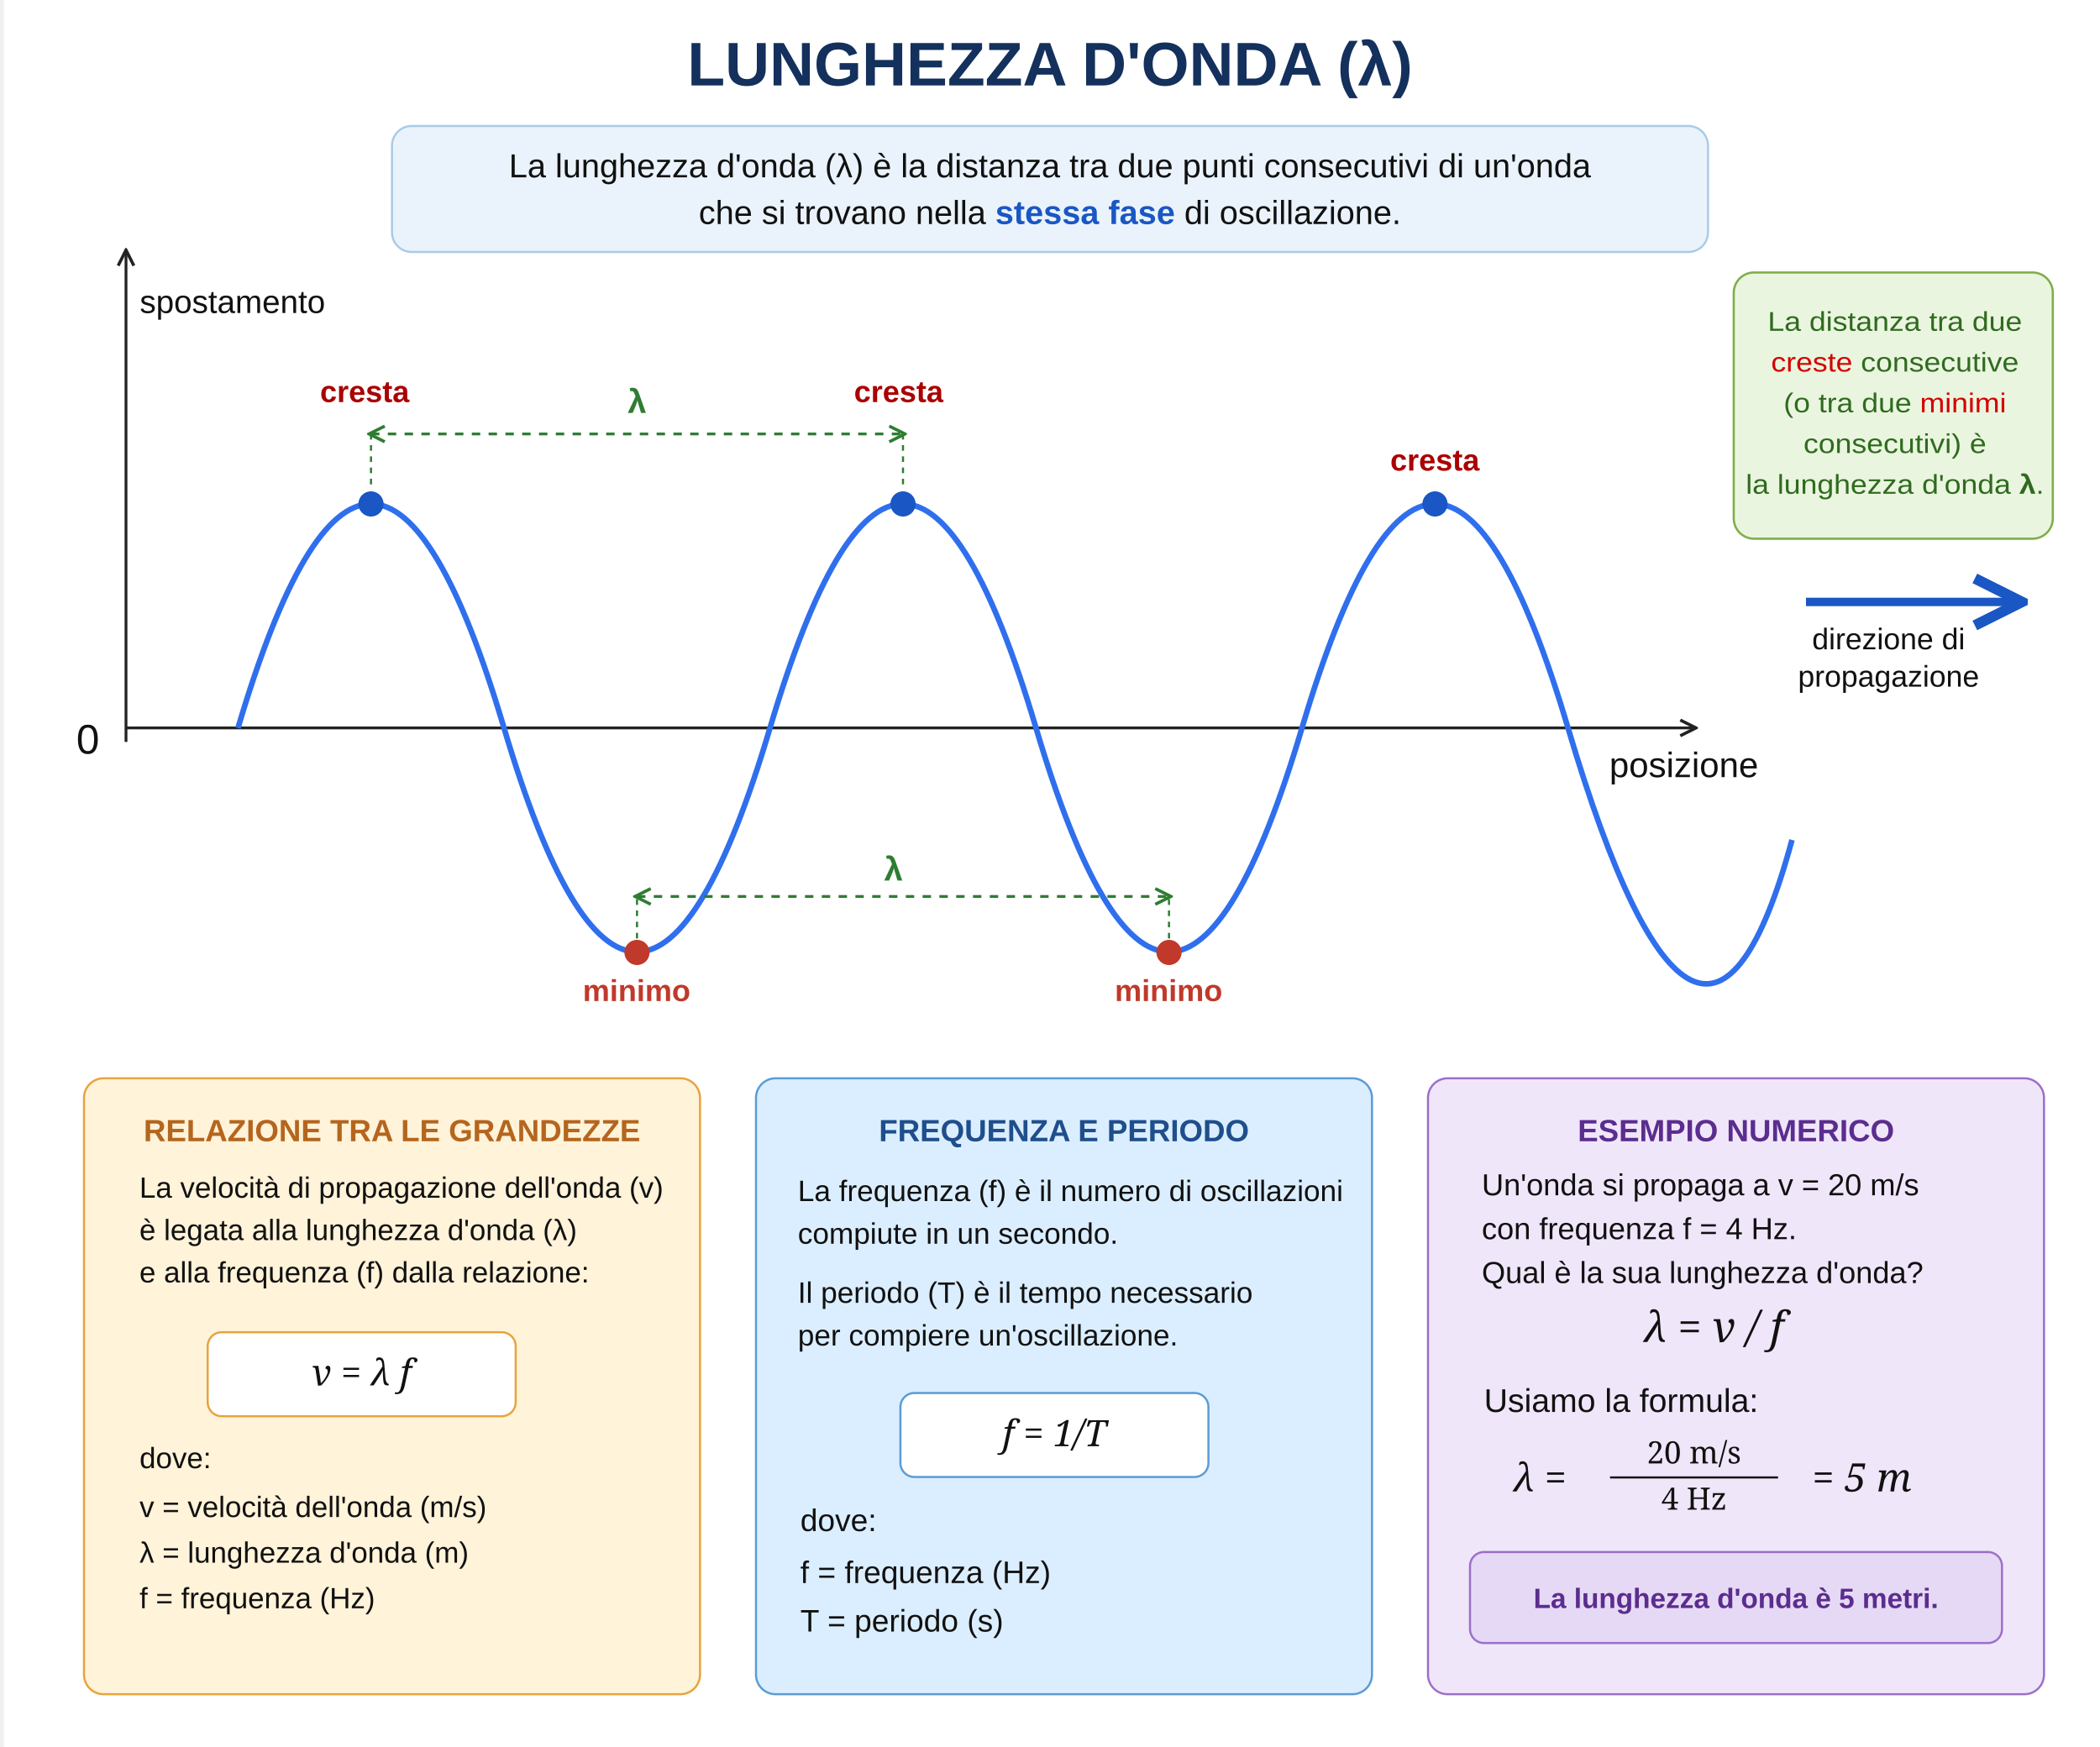
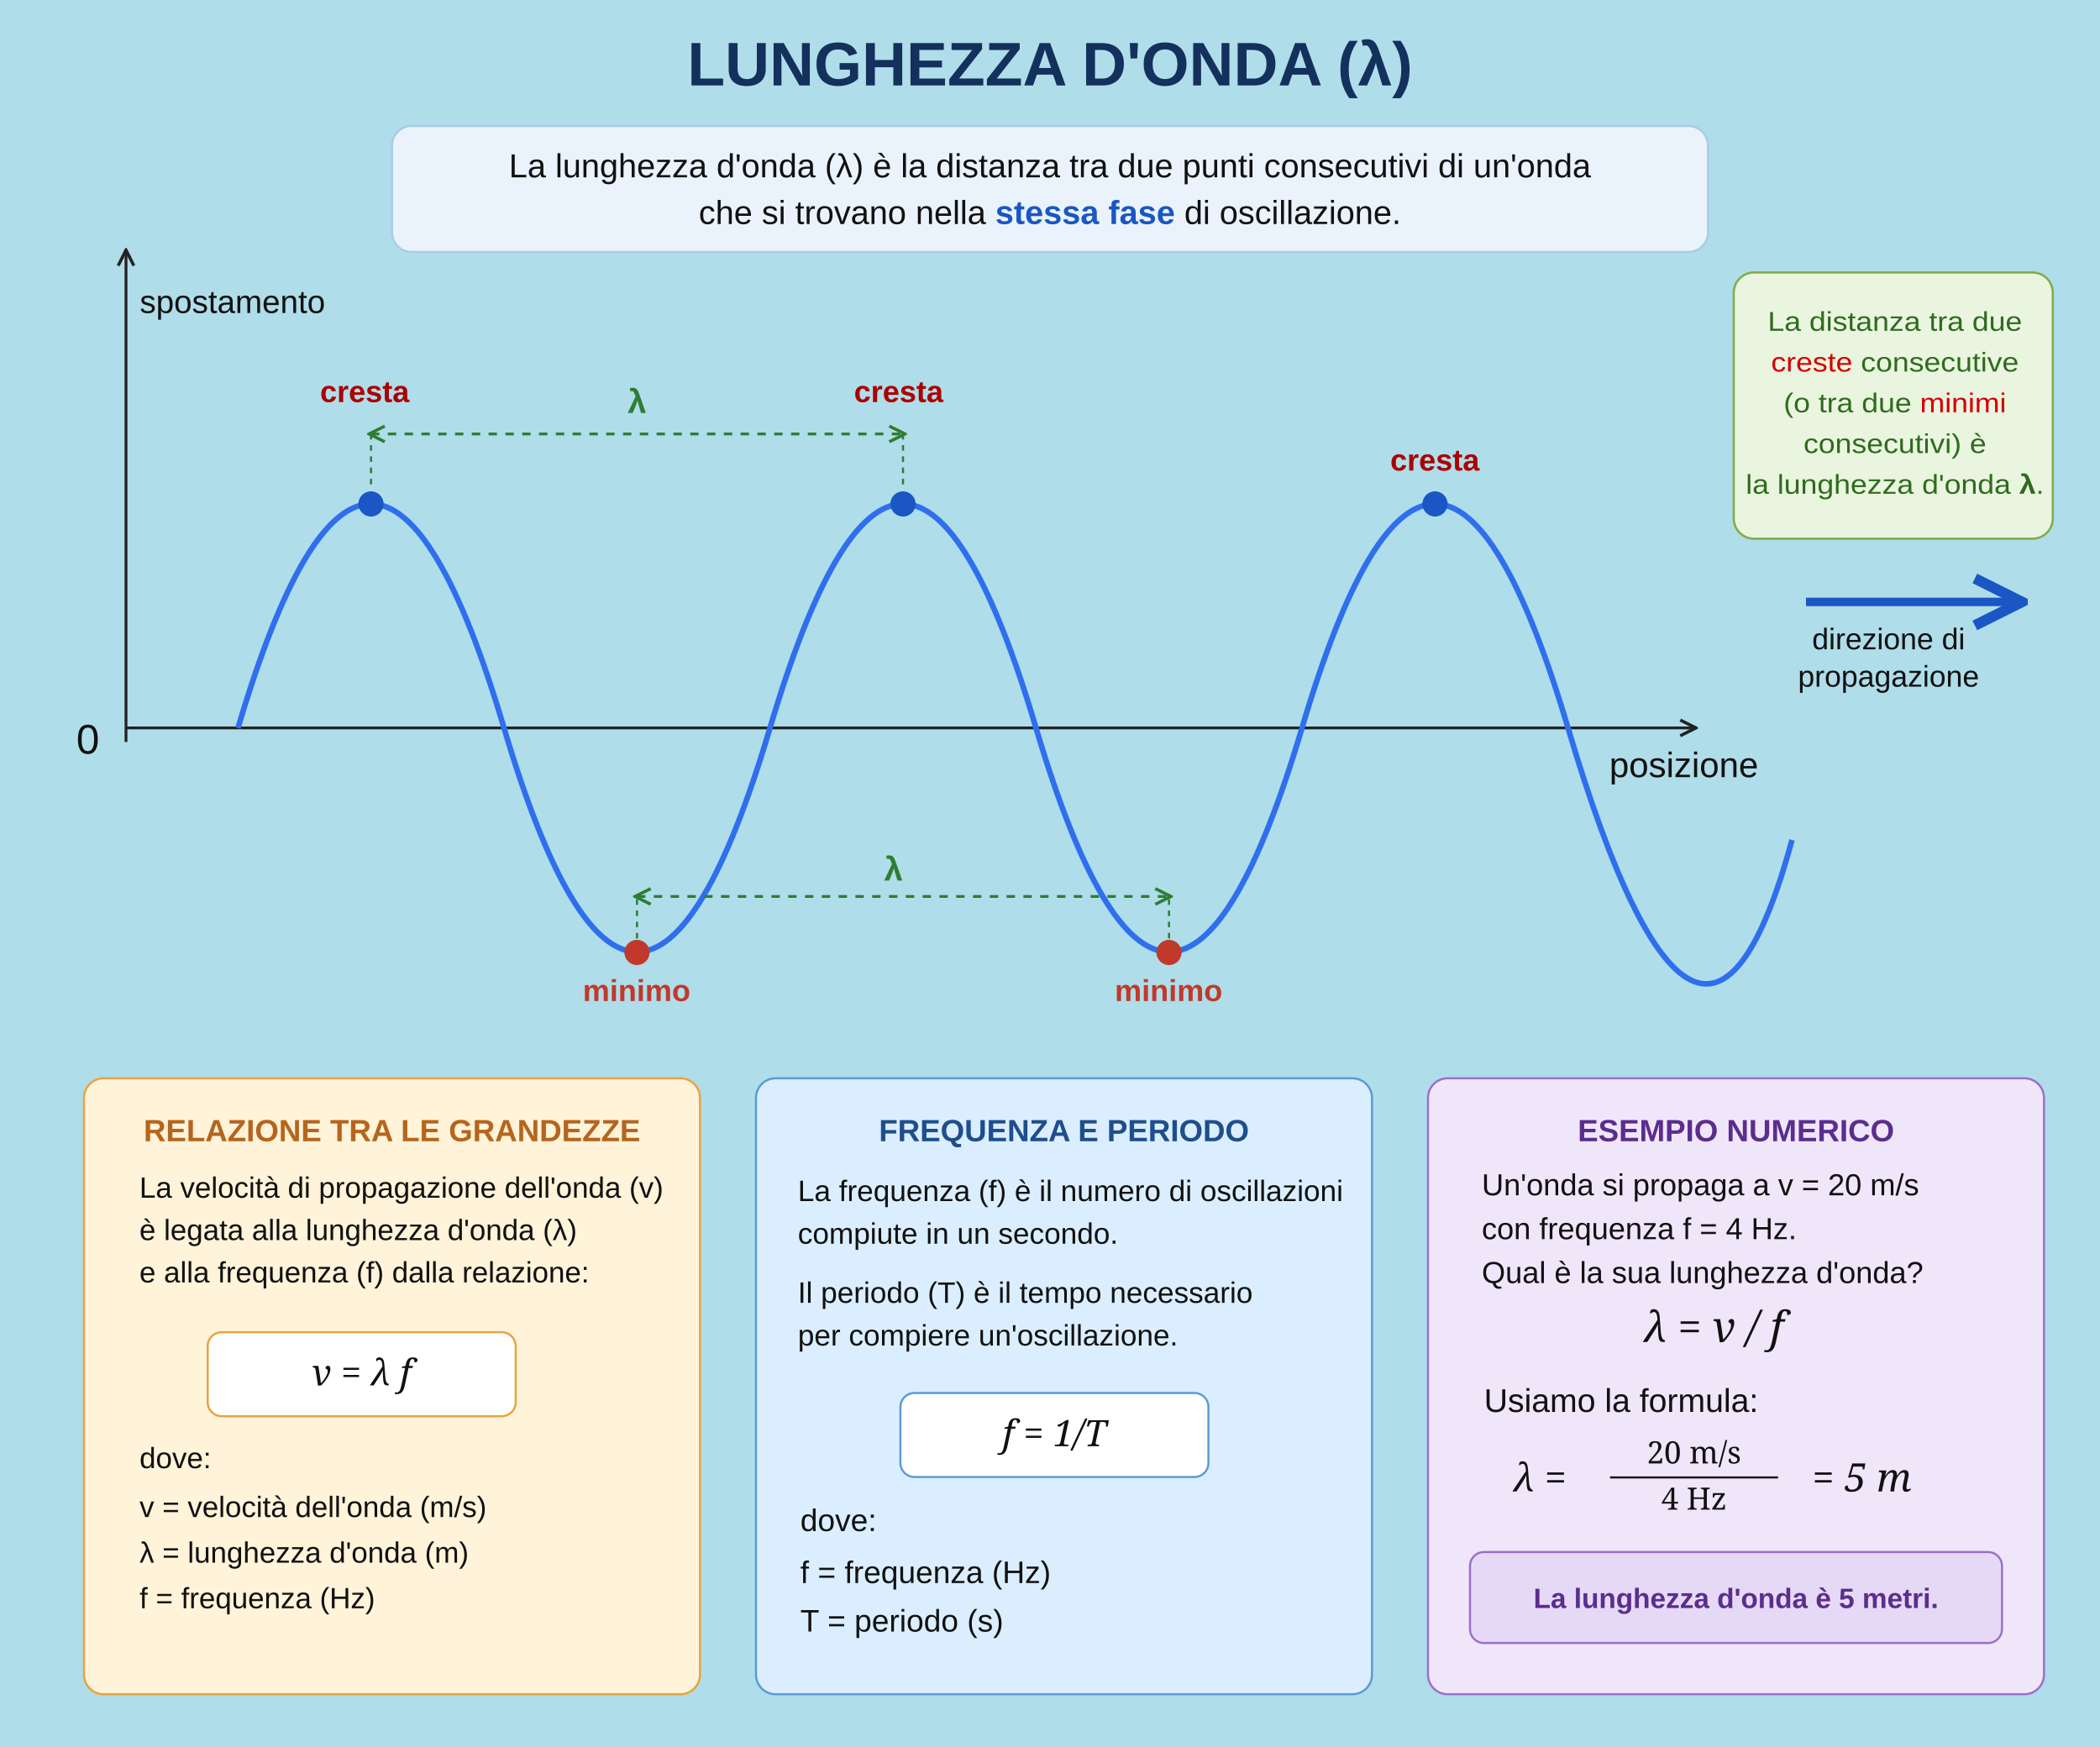
<svg xmlns="http://www.w3.org/2000/svg" width="1500" viewBox="0 0 1500 1248" role="img" version="1.1" id="svg76" height="1248">
  <defs id="defs8">
    <marker id="arrowB" viewBox="0 0 10 10" refX="8" refY="5" markerWidth="7" markerHeight="7" orient="auto-start-reverse">
      <path d="M 1,1 9,5 1,9" fill="none" stroke="#222222" stroke-width="1.6" id="path1" />
    </marker>
    <marker id="arrowG" viewBox="0 0 10 10" refX="8" refY="5" markerWidth="7" markerHeight="7" orient="auto-start-reverse">
      <path d="M 1,1 9,5 1,9" fill="none" stroke="#2e7d32" stroke-width="1.6" id="path2" />
    </marker>
    <marker id="arrowNavy" viewBox="0 0 10 10" refX="8" refY="5" markerWidth="7" markerHeight="7" orient="auto-start-reverse">
      <path d="M 1,1 9,5 1,9" fill="none" stroke="#1a56c4" stroke-width="1.8" id="path3" />
    </marker>
    <linearGradient id="spectrumGrad" x1="0" y1="0" x2="1" y2="0">
      <stop offset="0%" stop-color="#e02424" id="stop3" />
      <stop offset="20%" stop-color="#f2a70a" id="stop4" />
      <stop offset="40%" stop-color="#f2e00a" id="stop5" />
      <stop offset="55%" stop-color="#3fae4a" id="stop6" />
      <stop offset="75%" stop-color="#2f6fed" id="stop7" />
      <stop offset="100%" stop-color="#7a2fc9" id="stop8" />
    </linearGradient>
  </defs>
-   <rect x="2.849" y="-17.092" width="1500" height="1269.706" fill="#ffffff" id="rect8" style="stroke-width:0.933" />
+   <rect x="-3.597" y="-15.489" width="1506.449" height="1269.706" fill="#ffffff" id="rect8" style="fill:#afdde9;stroke-width:0.935" transform="matrix(0.9999977,-0.00213944,0,1,0,0)" />
  <rect x="60" y="770.298" width="440" height="440" rx="14" fill="#fff3d9" stroke="#e8a33d" stroke-width="1.5" id="rect33" />
  <rect x="540" y="770.298" width="440" height="440" rx="14" fill="#dbeeff" stroke="#5b9bd5" stroke-width="1.5" id="rect42" />
  <rect x="1020" y="770.298" width="440" height="440" rx="14" fill="#f0e6fa" stroke="#9b6fc9" stroke-width="1.5" id="rect51" />
  <text x="750" y="61.043" text-anchor="middle" font-family="Arial, sans-serif" font-size="44px" font-weight="bold" fill="#14305c" id="text8">LUNGHEZZA D'ONDA (λ)</text>
  <rect x="280" y="90" width="940" height="90" rx="14" fill="#eaf3fb" stroke="#a9cbe8" stroke-width="1.5" id="rect9" />
  <text x="749.941" y="126.697" text-anchor="middle" font-family="Arial, sans-serif" font-size="23.812px" fill="#111111" id="text9" style="stroke-width:1.191">La lunghezza d'onda (λ) è la distanza tra due punti consecutivi di un'onda</text>
  <text x="749.941" y="160.033" text-anchor="middle" font-family="Arial, sans-serif" font-size="23.812px" fill="#111111" id="text10" style="stroke-width:1.191">che si trovano nella <tspan font-weight="bold" fill="#1a56c4" id="tspan9" style="stroke-width:1.191">stessa fase</tspan> di oscillazione.</text>
  <text x="99.842" y="223.594" font-family="Arial, sans-serif" font-size="23.136px" fill="#111111" id="text11" style="stroke-width:1.285">spostamento</text>
  <line x1="90" y1="530" x2="90" y2="180" stroke="#222222" stroke-width="2" marker-end="url(#arrowB)" id="line11" />
  <line x1="90" y1="520" x2="1210" y2="520" stroke="#222222" stroke-width="2" marker-end="url(#arrowB)" id="line12" />
  <text x="1149.526" y="555.15" font-family="Arial, sans-serif" font-size="25.195px" fill="#111111" id="text12" style="stroke-width:1.4">posizione</text>
  <text x="62.766" y="538.403" text-anchor="middle" font-family="Arial, sans-serif" font-size="29.692px" fill="#111111" id="text13" style="stroke-width:1.65">0</text>
  <path d="m 170,520 q 95,-320 190,0 95,320 190,0 95,-320 190,0 95,320 190,0 95,-320 190,0 95,320 160,80" fill="none" stroke="#2f6fed" stroke-width="4" id="path13" />
  <text x="260.5" y="287.226" text-anchor="middle" font-family="Arial, sans-serif" font-size="21.632px" font-weight="bold" fill="#1a56c4" id="text14" style="fill:#aa0000;stroke-width:1.082">cresta</text>
  <text x="641.889" y="287.226" text-anchor="middle" font-family="Arial, sans-serif" font-size="21.632px" font-weight="bold" fill="#1a56c4" id="text15" style="fill:#aa0000;stroke-width:1.082">cresta</text>
  <text x="1024.916" y="336.152" text-anchor="middle" font-family="Arial, sans-serif" font-size="21.632px" font-weight="bold" fill="#1a56c4" id="text16" style="fill:#aa0000;stroke-width:1.082">cresta</text>
  <text x="455" y="295" text-anchor="middle" font-family="Arial, sans-serif" font-size="24px" font-weight="bold" fill="#2e7d32" id="text17">λ</text>
  <line x1="265" y1="310" x2="645" y2="310" stroke="#2e7d32" stroke-width="2" stroke-dasharray="6, 6" marker-start="url(#arrowG)" marker-end="url(#arrowG)" id="line17" />
  <line x1="265" y1="310" x2="265" y2="350" stroke="#2e7d32" stroke-width="1.5" stroke-dasharray="4, 4" id="line18" />
  <line x1="645" y1="310" x2="645" y2="350" stroke="#2e7d32" stroke-width="1.5" stroke-dasharray="4, 4" id="line19" />
  <circle cx="265" cy="360" r="9" fill="#1a56c4" id="circle19" />
  <circle cx="645" cy="360" r="9" fill="#1a56c4" id="circle20" />
  <circle cx="1025" cy="360" r="9" fill="#1a56c4" id="circle21" />
  <circle cx="455" cy="680.403" r="9" fill="#c0392b" id="circle22" />
  <circle cx="835" cy="680.403" r="9" fill="#c0392b" id="circle23" />
  <text x="638.163" y="629.051" text-anchor="middle" font-family="Arial, sans-serif" font-size="24px" font-weight="bold" fill="#2e7d32" id="text23">λ</text>
  <line x1="455" y1="640.403" x2="835" y2="640.403" stroke="#2e7d32" stroke-width="2" stroke-dasharray="6, 6" marker-start="url(#arrowG)" marker-end="url(#arrowG)" id="line23" />
  <line x1="455" y1="642.417" x2="455" y2="672.417" stroke="#2e7d32" stroke-width="1.5" stroke-dasharray="4, 4" id="line24" />
  <line x1="835" y1="642.417" x2="835" y2="672.417" stroke="#2e7d32" stroke-width="1.5" stroke-dasharray="4, 4" id="line25" />
  <text x="454.72" y="715.128" text-anchor="middle" font-family="Arial, sans-serif" font-size="21.632px" font-weight="bold" fill="#c0392b" id="text25" style="stroke-width:1.082">minimo</text>
  <text x="834.72" y="715.128" text-anchor="middle" font-family="Arial, sans-serif" font-size="21.632px" font-weight="bold" fill="#c0392b" id="text26" style="stroke-width:1.082">minimo</text>
  <rect x="1238.384" y="194.652" width="227.907" height="190.186" rx="14.503" fill="#eaf5df" stroke="#7fae4a" stroke-width="1.569" id="rect26" />
  <text x="1289.774" y="247.994" text-anchor="middle" font-family="Arial, sans-serif" font-size="20.357px" fill="#2f6b1f" id="text27" transform="scale(1.049421,0.9529066)" style="stroke-width:1.131">La distanza tra due</text>
  <text x="1289.774" y="278.53" text-anchor="middle" font-family="Arial, sans-serif" font-size="20.357px" fill="#2f6b1f" id="text28" transform="scale(1.049421,0.9529066)" style="stroke-width:1.131">
    <tspan style="fill:#d40000;stroke-width:1.131" id="tspan76">creste</tspan> consecutive</text>
  <text x="1289.774" y="309.065" text-anchor="middle" font-family="Arial, sans-serif" font-size="20.357px" fill="#2f6b1f" id="text29" transform="scale(1.049421,0.9529066)" style="stroke-width:1.131">(o tra due <tspan style="fill:#d40000;stroke-width:1.131" id="tspan77">minimi</tspan>
  </text>
  <text x="1289.774" y="339.601" text-anchor="middle" font-family="Arial, sans-serif" font-size="20.357px" fill="#2f6b1f" id="text30" transform="scale(1.049421,0.9529066)" style="stroke-width:1.131">consecutivi) è</text>
  <text x="1289.774" y="370.137" text-anchor="middle" font-family="Arial, sans-serif" font-size="20.357px" fill="#2f6b1f" id="text31" transform="scale(1.049421,0.9529066)" style="stroke-width:1.131">la lunghezza d'onda <tspan font-weight="bold" id="tspan30" style="stroke-width:1.131">λ</tspan>.</text>
  <line x1="1290" y1="430" x2="1440" y2="430" stroke="#1a56c4" stroke-width="6" marker-end="url(#arrowNavy)" id="line31" />
  <text x="1348.982" y="463.836" text-anchor="middle" font-family="Arial, sans-serif" font-size="21.36px" fill="#111111" id="text32" style="stroke-width:1.335">direzione di</text>
  <text x="1348.982" y="490.536" text-anchor="middle" font-family="Arial, sans-serif" font-size="21.36px" fill="#111111" id="text33" style="stroke-width:1.335">propagazione</text>
  <text x="280" y="815.298" text-anchor="middle" font-family="Arial, sans-serif" font-size="22px" font-weight="bold" fill="#b5651d" id="text34">RELAZIONE TRA LE GRANDEZZE</text>
  <text x="99.578" y="855.605" font-family="Arial, sans-serif" font-size="20.945px" fill="#111111" id="text35" style="stroke-width:1.164">La velocità di propagazione dell'onda (v)</text>
  <text x="99.578" y="885.86" font-family="Arial, sans-serif" font-size="20.945px" fill="#111111" id="text36" style="stroke-width:1.164">è legata alla lunghezza d'onda (λ)</text>
  <text x="99.578" y="916.114" font-family="Arial, sans-serif" font-size="20.945px" fill="#111111" id="text37" style="stroke-width:1.164">e alla frequenza (f) dalla relazione:</text>
  <rect x="148.35" y="951.693" width="220" height="60" rx="10" fill="#ffffff" stroke="#e8a33d" stroke-width="1.5" id="rect37" />
  <text x="258.35" y="989.693" text-anchor="middle" font-family="Georgia, serif" font-style="italic" font-size="26px" fill="#111111" id="text38">v = λ f</text>
  <text x="99.658" y="1048.803" font-family="Arial, sans-serif" font-size="20.948px" fill="#111111" id="text39" style="stroke-width:1.164">dove:</text>
  <text x="99.658" y="1083.716" font-family="Arial, sans-serif" font-size="20.948px" fill="#111111" id="text40" style="stroke-width:1.164">v = velocità dell'onda (m/s)</text>
  <text x="99.658" y="1116.302" font-family="Arial, sans-serif" font-size="20.948px" fill="#111111" id="text41" style="stroke-width:1.164">λ = lunghezza d'onda (m)</text>
  <text x="99.658" y="1148.888" font-family="Arial, sans-serif" font-size="20.948px" fill="#111111" id="text42" style="stroke-width:1.164">f = frequenza (Hz)</text>
  <text x="760" y="815.298" text-anchor="middle" font-family="Arial, sans-serif" font-size="22px" font-weight="bold" fill="#1f4e8c" id="text43">FREQUENZA E PERIODO</text>
  <text x="569.879" y="858.001" font-family="Arial, sans-serif" font-size="21.105px" fill="#111111" id="text44" style="stroke-width:1.173">La frequenza (f) è il numero di oscillazioni</text>
  <text x="569.879" y="888.487" font-family="Arial, sans-serif" font-size="21.105px" fill="#111111" id="text45" style="stroke-width:1.173">compiute in un secondo.</text>
  <text x="569.879" y="930.697" font-family="Arial, sans-serif" font-size="21.105px" fill="#111111" id="text46" style="stroke-width:1.173">Il periodo (T) è il tempo necessario</text>
  <text x="569.879" y="961.183" font-family="Arial, sans-serif" font-size="21.105px" fill="#111111" id="text47" style="stroke-width:1.173">per compiere un'oscillazione.</text>
  <rect x="643.163" y="995.111" width="220" height="60" rx="10" fill="#ffffff" stroke="#5b9bd5" stroke-width="1.5" id="rect47" />
  <text x="753.163" y="1033.111" text-anchor="middle" font-family="Georgia, serif" font-style="italic" font-size="26px" fill="#111111" id="text48">f = 1/T</text>
  <text x="571.669" y="1093.745" font-family="Arial, sans-serif" font-size="22.281px" fill="#111111" id="text49" style="stroke-width:1.238">dove:</text>
  <text x="571.669" y="1130.88" font-family="Arial, sans-serif" font-size="22.281px" fill="#111111" id="text50" style="stroke-width:1.238">f = frequenza (Hz)</text>
  <text x="571.669" y="1165.539" font-family="Arial, sans-serif" font-size="22.281px" fill="#111111" id="text51" style="stroke-width:1.238">T = periodo (s)</text>
  <text x="1240" y="815.298" text-anchor="middle" font-family="Arial, sans-serif" font-size="22px" font-weight="bold" fill="#5b2d8e" id="text52">ESEMPIO NUMERICO</text>
  <text x="1058.402" y="853.876" font-family="Arial, sans-serif" font-size="21.7px" fill="#111111" id="text53" style="stroke-width:1.206">Un'onda si propaga a v = 20 m/s</text>
  <text x="1058.402" y="885.22" font-family="Arial, sans-serif" font-size="21.7px" fill="#111111" id="text54" style="stroke-width:1.206">con frequenza f = 4 Hz.</text>
  <text x="1058.402" y="916.565" font-family="Arial, sans-serif" font-size="21.7px" fill="#111111" id="text55" style="stroke-width:1.206">Qual è la sua lunghezza d'onda?</text>
  <text x="1060.011" y="1008.635" font-family="Arial, sans-serif" font-size="23.508px" fill="#111111" id="text56" style="stroke-width:1.306">Usiamo la formula:</text>
  <text x="1224.131" y="958.683" text-anchor="middle" font-family="Georgia, serif" font-style="italic" font-size="30.436px" fill="#111111" id="text57" style="stroke-width:1.383">λ = v / f</text>
  <text x="1100" y="1065.435" text-anchor="middle" font-family="Georgia, serif" font-style="italic" font-size="28px" fill="#111111" id="text58">λ =</text>
  <text x="1210" y="1045.436" text-anchor="middle" font-family="Georgia, serif" font-size="22px" fill="#111111" id="text59">20 m/s</text>
  <line x1="1150" y1="1055.435" x2="1270" y2="1055.435" stroke="#111111" stroke-width="1.5" id="line59" />
  <text x="1210" y="1078.435" text-anchor="middle" font-family="Georgia, serif" font-size="22px" fill="#111111" id="text60">4 Hz</text>
  <text x="1330" y="1065.435" text-anchor="middle" font-family="Georgia, serif" font-style="italic" font-size="28px" fill="#111111" id="text61">= 5 m</text>
  <rect x="1050" y="1108.726" width="380" height="65" rx="10" fill="#e6d9f5" stroke="#9b6fc9" stroke-width="1.5" id="rect61" />
  <text x="1240" y="1148.726" text-anchor="middle" font-family="Arial, sans-serif" font-size="20px" font-weight="bold" fill="#5b2d8e" id="text62">La lunghezza d'onda è 5 metri.</text>
</svg>
